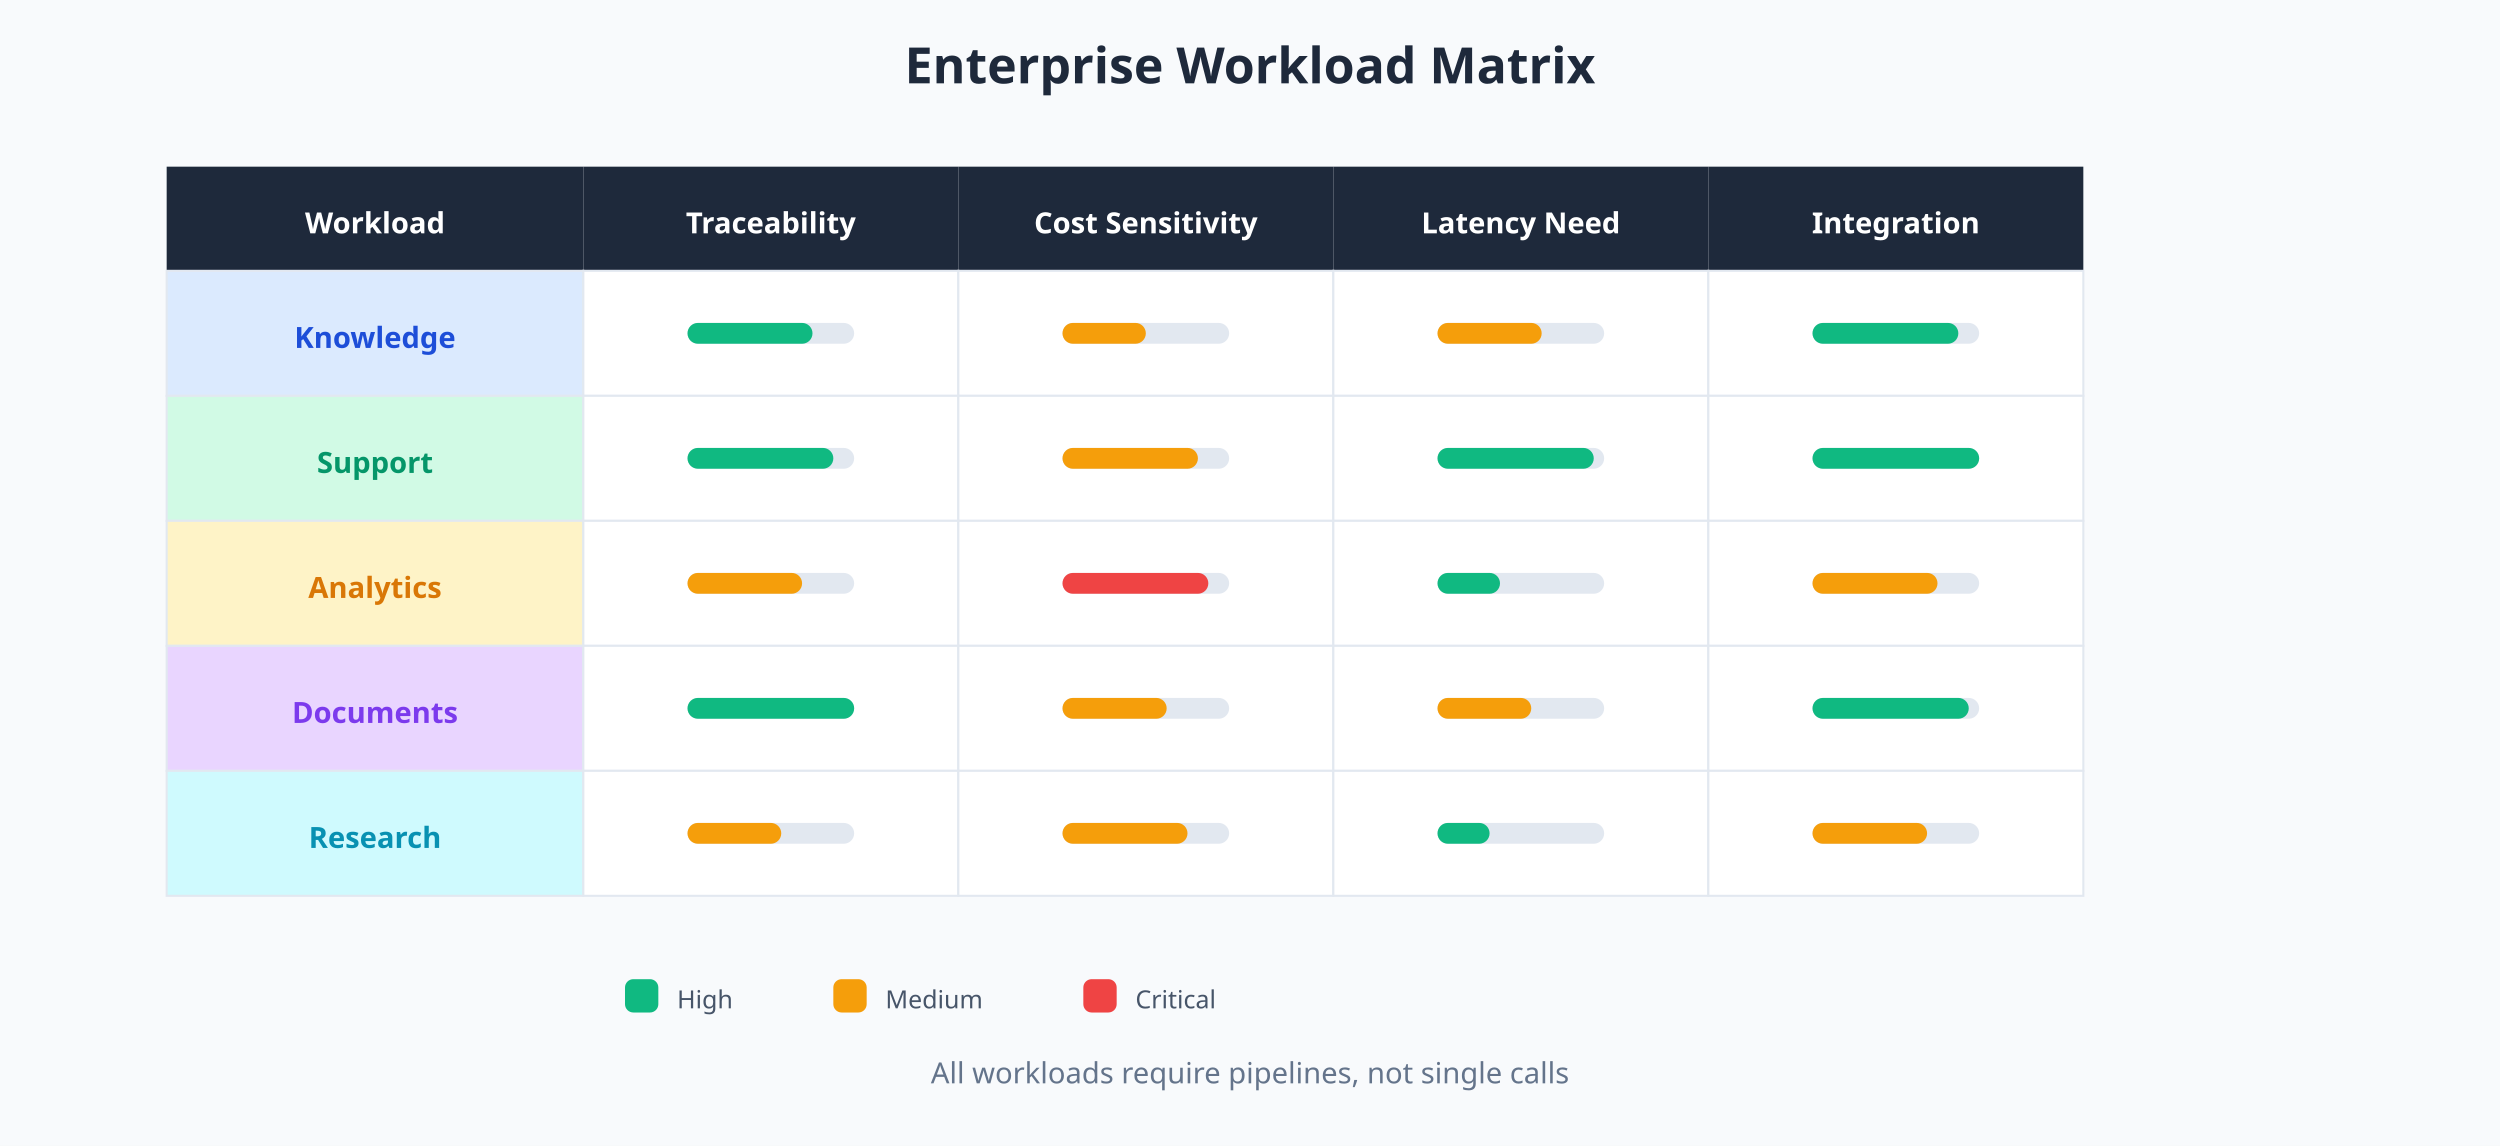
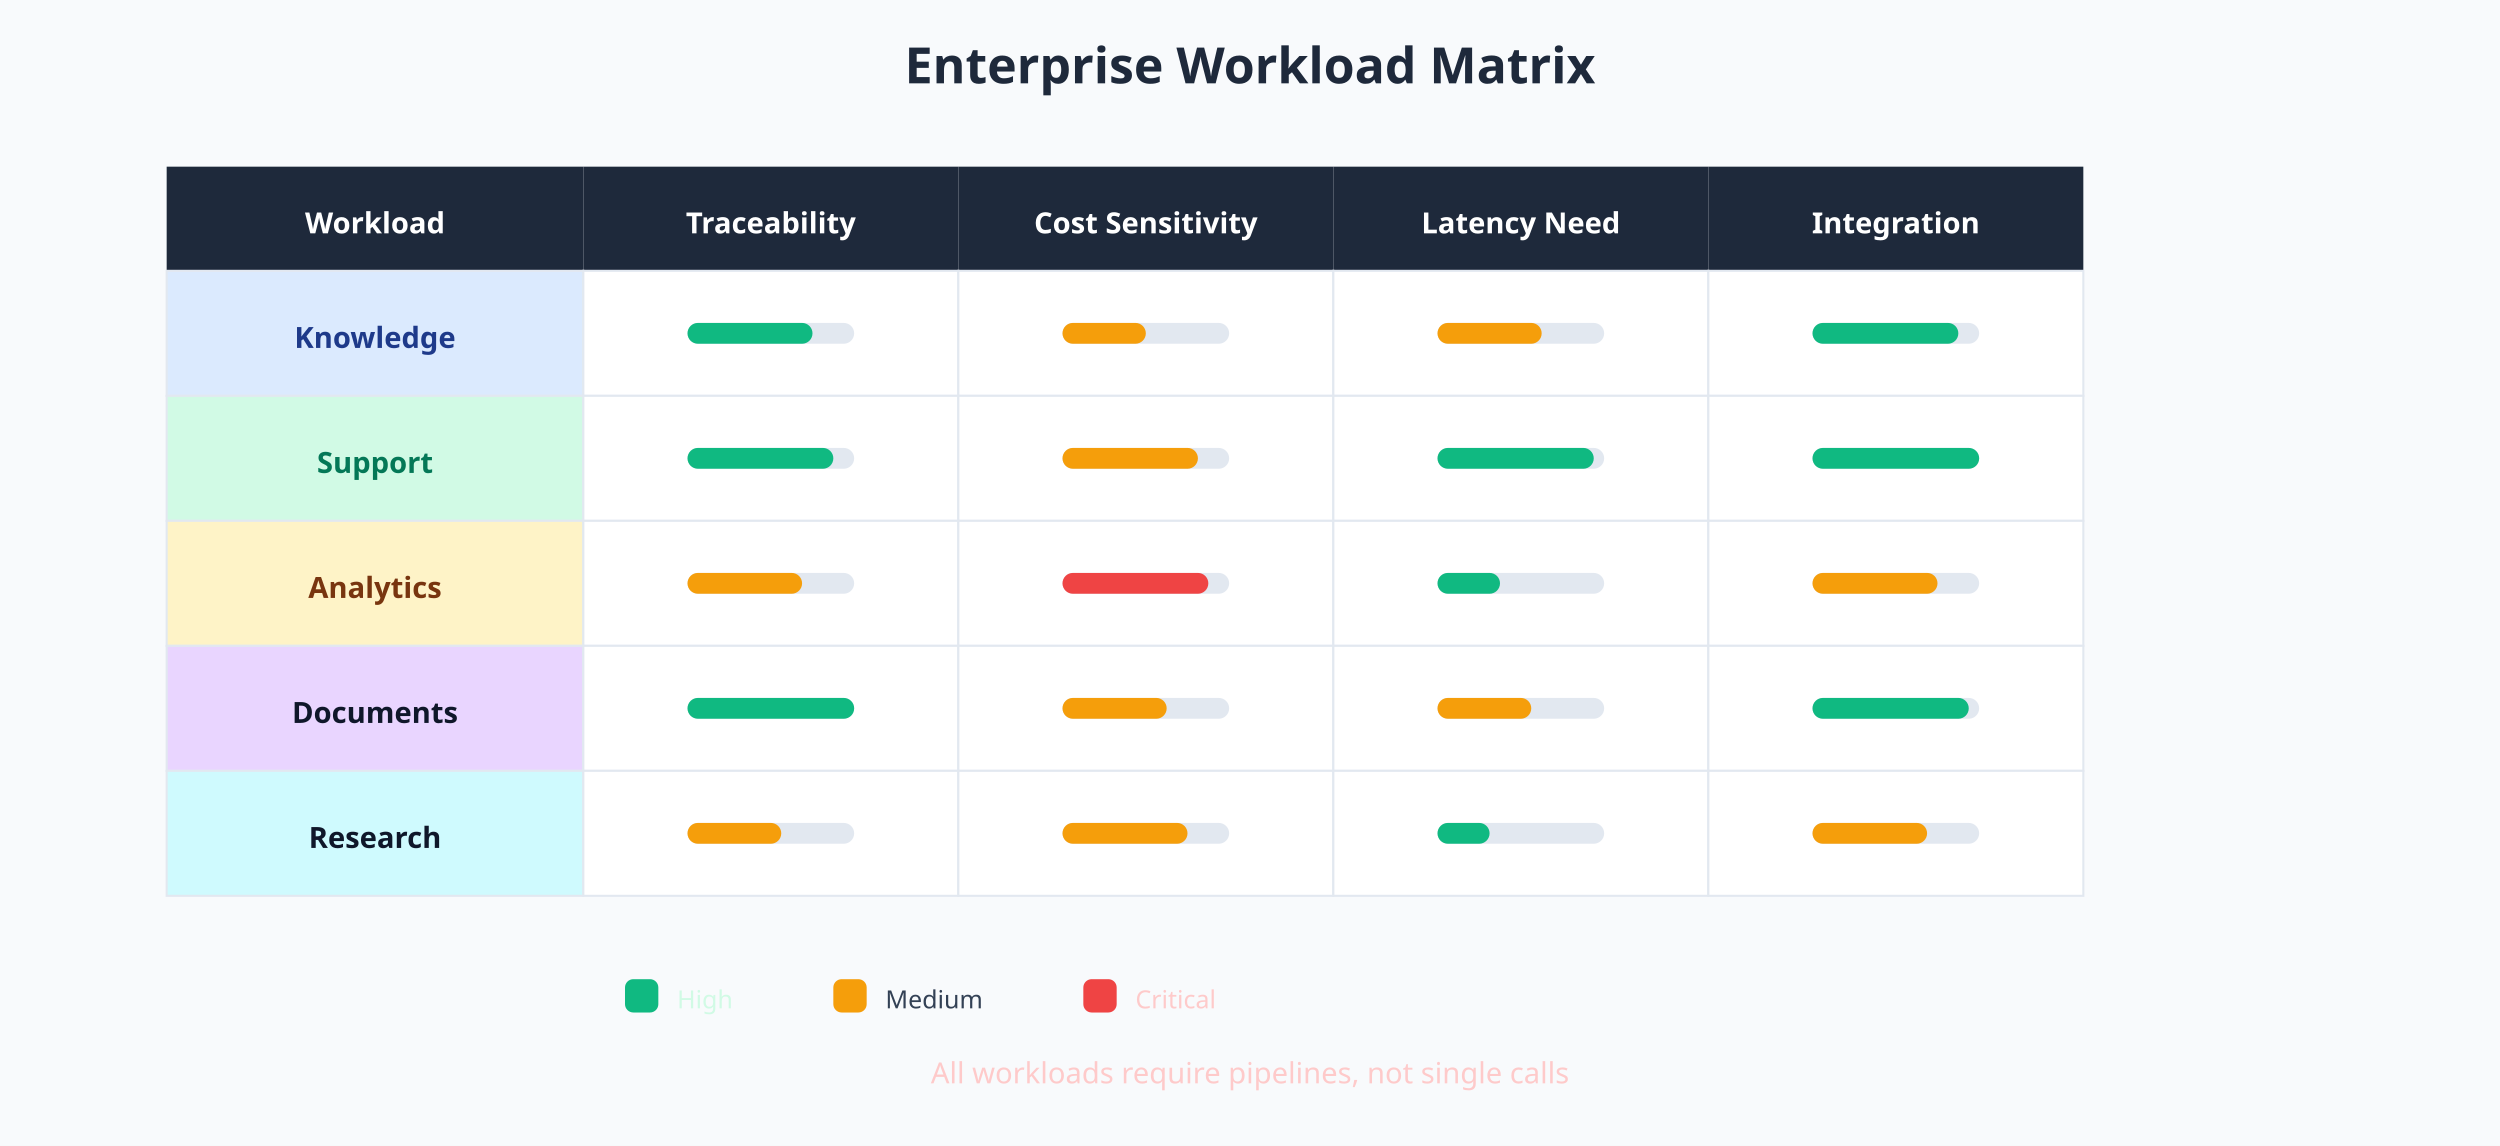
<svg xmlns="http://www.w3.org/2000/svg" viewBox="0 0 1200 550" width="1200" height="550">
  <g id="main">
    <rect width="1200" height="550" fill="#f8fafc" />
    <text x="600" y="40" text-anchor="middle" font-family="system-ui, sans-serif" font-size="24" font-weight="600" fill="#1e293b">Enterprise Workload Matrix</text>
    <rect x="80" y="80" width="200" height="50" fill="#1e293b" />
    <text x="180" y="112" text-anchor="middle" font-family="system-ui, sans-serif" font-size="14" font-weight="600" fill="#ffffff">Workload</text>
    <rect x="280" y="80" width="180" height="50" fill="#1e293b" />
    <text x="370" y="112" text-anchor="middle" font-family="system-ui, sans-serif" font-size="14" font-weight="600" fill="#ffffff">Traceability</text>
    <rect x="460" y="80" width="180" height="50" fill="#1e293b" />
    <text x="550" y="112" text-anchor="middle" font-family="system-ui, sans-serif" font-size="14" font-weight="600" fill="#ffffff">Cost Sensitivity</text>
    <rect x="640" y="80" width="180" height="50" fill="#1e293b" />
    <text x="730" y="112" text-anchor="middle" font-family="system-ui, sans-serif" font-size="14" font-weight="600" fill="#ffffff">Latency Need</text>
    <rect x="820" y="80" width="180" height="50" fill="#1e293b" />
    <text x="910" y="112" text-anchor="middle" font-family="system-ui, sans-serif" font-size="14" font-weight="600" fill="#ffffff">Integration</text>
    <rect x="300" y="470" width="16" height="16" rx="4" fill="#10b981" />
-     <text x="325" y="484" font-family="system-ui, sans-serif" font-size="12" fill="#475569">High</text>
+     <text x="325" y="484" font-family="system-ui, sans-serif" font-size="12" fill="#d1fae5">High</text>
    <rect x="400" y="470" width="16" height="16" rx="4" fill="#f59e0b" />
-     <text x="425" y="484" font-family="system-ui, sans-serif" font-size="12" fill="#475569">Medium</text>
+     <text x="425" y="484" font-family="system-ui, sans-serif" font-size="12" fill="#334155">Medium</text>
    <rect x="520" y="470" width="16" height="16" rx="4" fill="#ef4444" />
-     <text x="545" y="484" font-family="system-ui, sans-serif" font-size="12" fill="#475569">Critical</text>
-     <text x="600" y="520" text-anchor="middle" font-family="system-ui, sans-serif" font-size="14" fill="#64748b">All workloads require pipelines, not single calls</text>
+     <text x="545" y="484" font-family="system-ui, sans-serif" font-size="12" fill="#fecaca">Critical</text>
+     <text x="600" y="520" text-anchor="middle" font-family="system-ui, sans-serif" font-size="14" fill="#fecaca">All workloads require pipelines, not single calls</text>
  </g>
  <g id="section-1">
    <rect x="80" y="130" width="200" height="60" fill="#dbeafe" stroke="#e2e8f0" stroke-width="1" />
-     <text x="180" y="167" text-anchor="middle" font-family="system-ui, sans-serif" font-size="14" font-weight="600" fill="#1d4ed8">Knowledge</text>
+     <text x="180" y="167" text-anchor="middle" font-family="system-ui, sans-serif" font-size="14" font-weight="600" fill="#1e3a8a">Knowledge</text>
    <rect x="280" y="130" width="180" height="60" fill="#ffffff" stroke="#e2e8f0" stroke-width="1" />
    <rect x="330" y="155" width="80" height="10" rx="5" fill="#e2e8f0" />
    <rect x="330" y="155" width="60" height="10" rx="5" fill="#10b981" />
    <rect x="460" y="130" width="180" height="60" fill="#ffffff" stroke="#e2e8f0" stroke-width="1" />
    <rect x="510" y="155" width="80" height="10" rx="5" fill="#e2e8f0" />
    <rect x="510" y="155" width="40" height="10" rx="5" fill="#f59e0b" />
    <rect x="640" y="130" width="180" height="60" fill="#ffffff" stroke="#e2e8f0" stroke-width="1" />
    <rect x="690" y="155" width="80" height="10" rx="5" fill="#e2e8f0" />
    <rect x="690" y="155" width="50" height="10" rx="5" fill="#f59e0b" />
    <rect x="820" y="130" width="180" height="60" fill="#ffffff" stroke="#e2e8f0" stroke-width="1" />
    <rect x="870" y="155" width="80" height="10" rx="5" fill="#e2e8f0" />
    <rect x="870" y="155" width="70" height="10" rx="5" fill="#10b981" />
  </g>
  <g id="section-2">
    <rect x="80" y="190" width="200" height="60" fill="#d1fae5" stroke="#e2e8f0" stroke-width="1" />
-     <text x="180" y="227" text-anchor="middle" font-family="system-ui, sans-serif" font-size="14" font-weight="600" fill="#059669">Support</text>
+     <text x="180" y="227" text-anchor="middle" font-family="system-ui, sans-serif" font-size="14" font-weight="600" fill="#047857">Support</text>
    <rect x="280" y="190" width="180" height="60" fill="#ffffff" stroke="#e2e8f0" stroke-width="1" />
    <rect x="330" y="215" width="80" height="10" rx="5" fill="#e2e8f0" />
    <rect x="330" y="215" width="70" height="10" rx="5" fill="#10b981" />
    <rect x="460" y="190" width="180" height="60" fill="#ffffff" stroke="#e2e8f0" stroke-width="1" />
    <rect x="510" y="215" width="80" height="10" rx="5" fill="#e2e8f0" />
    <rect x="510" y="215" width="65" height="10" rx="5" fill="#f59e0b" />
    <rect x="640" y="190" width="180" height="60" fill="#ffffff" stroke="#e2e8f0" stroke-width="1" />
    <rect x="690" y="215" width="80" height="10" rx="5" fill="#e2e8f0" />
    <rect x="690" y="215" width="75" height="10" rx="5" fill="#10b981" />
    <rect x="820" y="190" width="180" height="60" fill="#ffffff" stroke="#e2e8f0" stroke-width="1" />
    <rect x="870" y="215" width="80" height="10" rx="5" fill="#e2e8f0" />
    <rect x="870" y="215" width="80" height="10" rx="5" fill="#10b981" />
  </g>
  <g id="section-3">
    <rect x="80" y="250" width="200" height="60" fill="#fef3c7" stroke="#e2e8f0" stroke-width="1" />
-     <text x="180" y="287" text-anchor="middle" font-family="system-ui, sans-serif" font-size="14" font-weight="600" fill="#d97706">Analytics</text>
+     <text x="180" y="287" text-anchor="middle" font-family="system-ui, sans-serif" font-size="14" font-weight="600" fill="#78350f">Analytics</text>
    <rect x="280" y="250" width="180" height="60" fill="#ffffff" stroke="#e2e8f0" stroke-width="1" />
    <rect x="330" y="275" width="80" height="10" rx="5" fill="#e2e8f0" />
    <rect x="330" y="275" width="55" height="10" rx="5" fill="#f59e0b" />
    <rect x="460" y="250" width="180" height="60" fill="#ffffff" stroke="#e2e8f0" stroke-width="1" />
    <rect x="510" y="275" width="80" height="10" rx="5" fill="#e2e8f0" />
    <rect x="510" y="275" width="70" height="10" rx="5" fill="#ef4444" />
    <rect x="640" y="250" width="180" height="60" fill="#ffffff" stroke="#e2e8f0" stroke-width="1" />
    <rect x="690" y="275" width="80" height="10" rx="5" fill="#e2e8f0" />
    <rect x="690" y="275" width="30" height="10" rx="5" fill="#10b981" />
    <rect x="820" y="250" width="180" height="60" fill="#ffffff" stroke="#e2e8f0" stroke-width="1" />
    <rect x="870" y="275" width="80" height="10" rx="5" fill="#e2e8f0" />
    <rect x="870" y="275" width="60" height="10" rx="5" fill="#f59e0b" />
  </g>
  <g id="section-4">
    <rect x="80" y="310" width="200" height="60" fill="#e9d5ff" stroke="#e2e8f0" stroke-width="1" />
-     <text x="180" y="347" text-anchor="middle" font-family="system-ui, sans-serif" font-size="14" font-weight="600" fill="#7c3aed">Documents</text>
+     <text x="180" y="347" text-anchor="middle" font-family="system-ui, sans-serif" font-size="14" font-weight="600" fill="#0f172a">Documents</text>
    <rect x="280" y="310" width="180" height="60" fill="#ffffff" stroke="#e2e8f0" stroke-width="1" />
    <rect x="330" y="335" width="80" height="10" rx="5" fill="#e2e8f0" />
    <rect x="330" y="335" width="80" height="10" rx="5" fill="#10b981" />
    <rect x="460" y="310" width="180" height="60" fill="#ffffff" stroke="#e2e8f0" stroke-width="1" />
    <rect x="510" y="335" width="80" height="10" rx="5" fill="#e2e8f0" />
    <rect x="510" y="335" width="50" height="10" rx="5" fill="#f59e0b" />
    <rect x="640" y="310" width="180" height="60" fill="#ffffff" stroke="#e2e8f0" stroke-width="1" />
    <rect x="690" y="335" width="80" height="10" rx="5" fill="#e2e8f0" />
    <rect x="690" y="335" width="45" height="10" rx="5" fill="#f59e0b" />
    <rect x="820" y="310" width="180" height="60" fill="#ffffff" stroke="#e2e8f0" stroke-width="1" />
    <rect x="870" y="335" width="80" height="10" rx="5" fill="#e2e8f0" />
    <rect x="870" y="335" width="75" height="10" rx="5" fill="#10b981" />
    <rect x="80" y="370" width="200" height="60" fill="#cffafe" stroke="#e2e8f0" stroke-width="1" />
-     <text x="180" y="407" text-anchor="middle" font-family="system-ui, sans-serif" font-size="14" font-weight="600" fill="#0891b2">Research</text>
+     <text x="180" y="407" text-anchor="middle" font-family="system-ui, sans-serif" font-size="14" font-weight="600" fill="#0f172a">Research</text>
    <rect x="280" y="370" width="180" height="60" fill="#ffffff" stroke="#e2e8f0" stroke-width="1" />
    <rect x="330" y="395" width="80" height="10" rx="5" fill="#e2e8f0" />
    <rect x="330" y="395" width="45" height="10" rx="5" fill="#f59e0b" />
    <rect x="460" y="370" width="180" height="60" fill="#ffffff" stroke="#e2e8f0" stroke-width="1" />
    <rect x="510" y="395" width="80" height="10" rx="5" fill="#e2e8f0" />
    <rect x="510" y="395" width="60" height="10" rx="5" fill="#f59e0b" />
    <rect x="640" y="370" width="180" height="60" fill="#ffffff" stroke="#e2e8f0" stroke-width="1" />
    <rect x="690" y="395" width="80" height="10" rx="5" fill="#e2e8f0" />
    <rect x="690" y="395" width="25" height="10" rx="5" fill="#10b981" />
    <rect x="820" y="370" width="180" height="60" fill="#ffffff" stroke="#e2e8f0" stroke-width="1" />
    <rect x="870" y="395" width="80" height="10" rx="5" fill="#e2e8f0" />
    <rect x="870" y="395" width="55" height="10" rx="5" fill="#f59e0b" />
  </g>
</svg>
